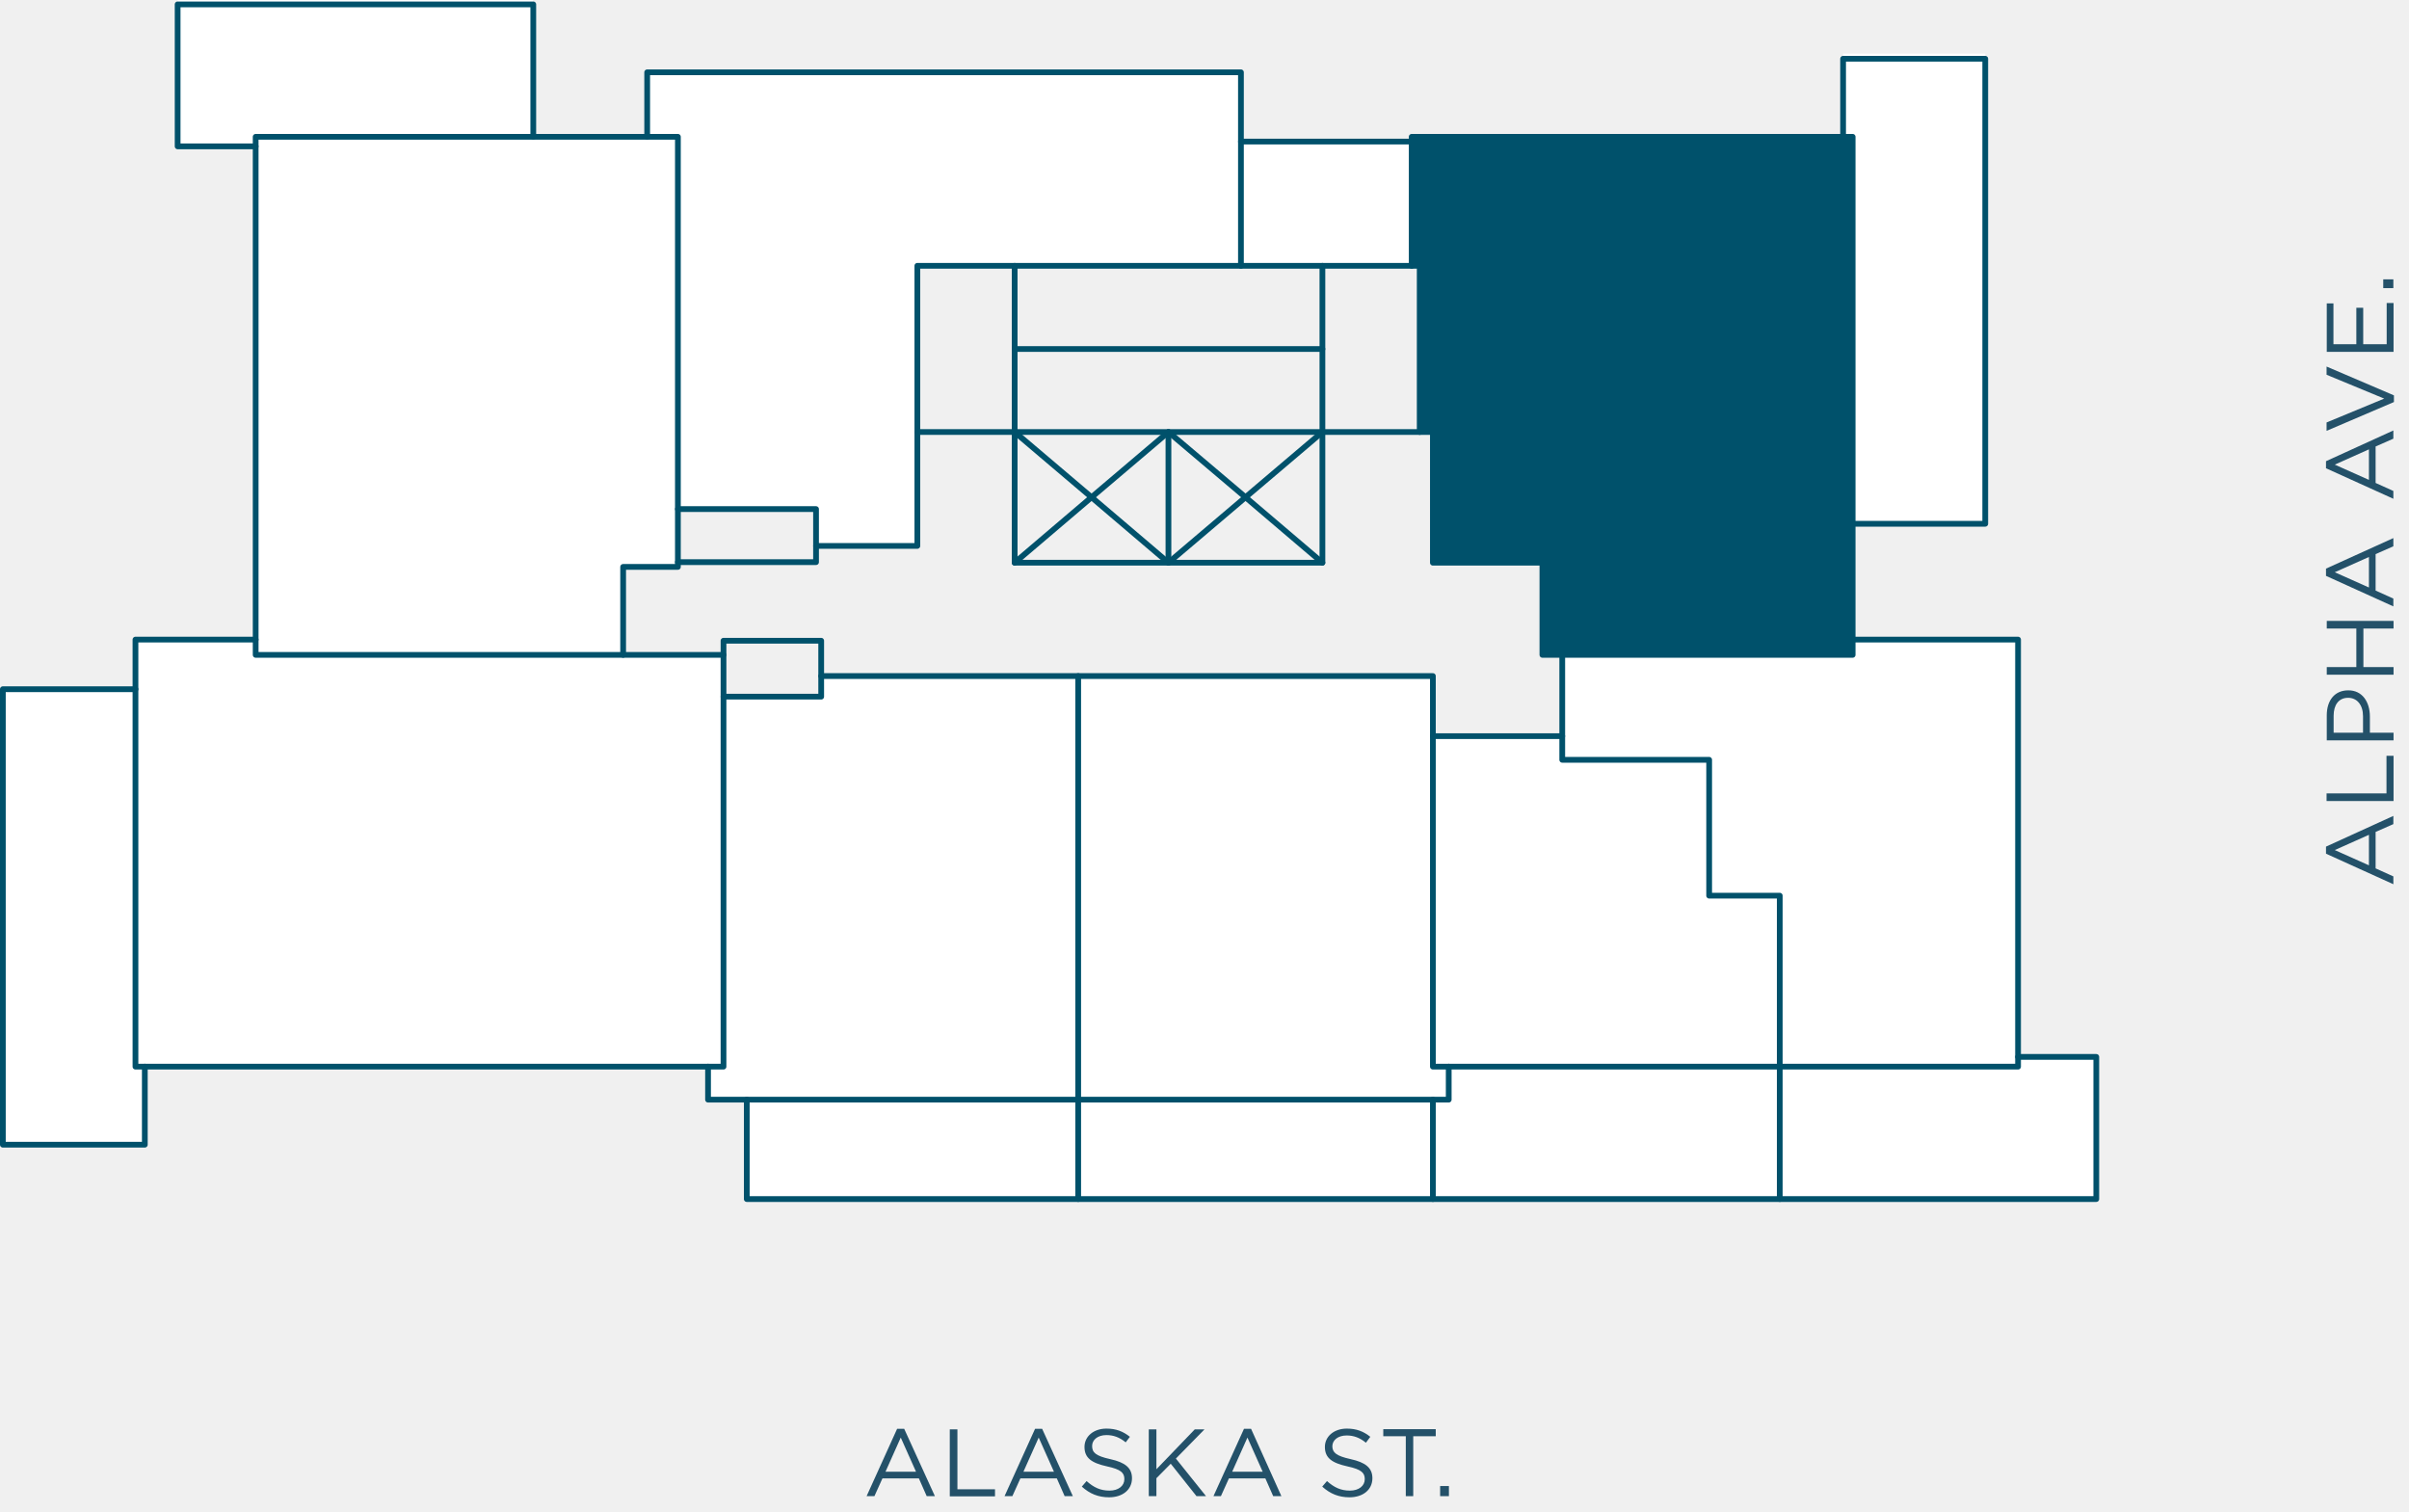
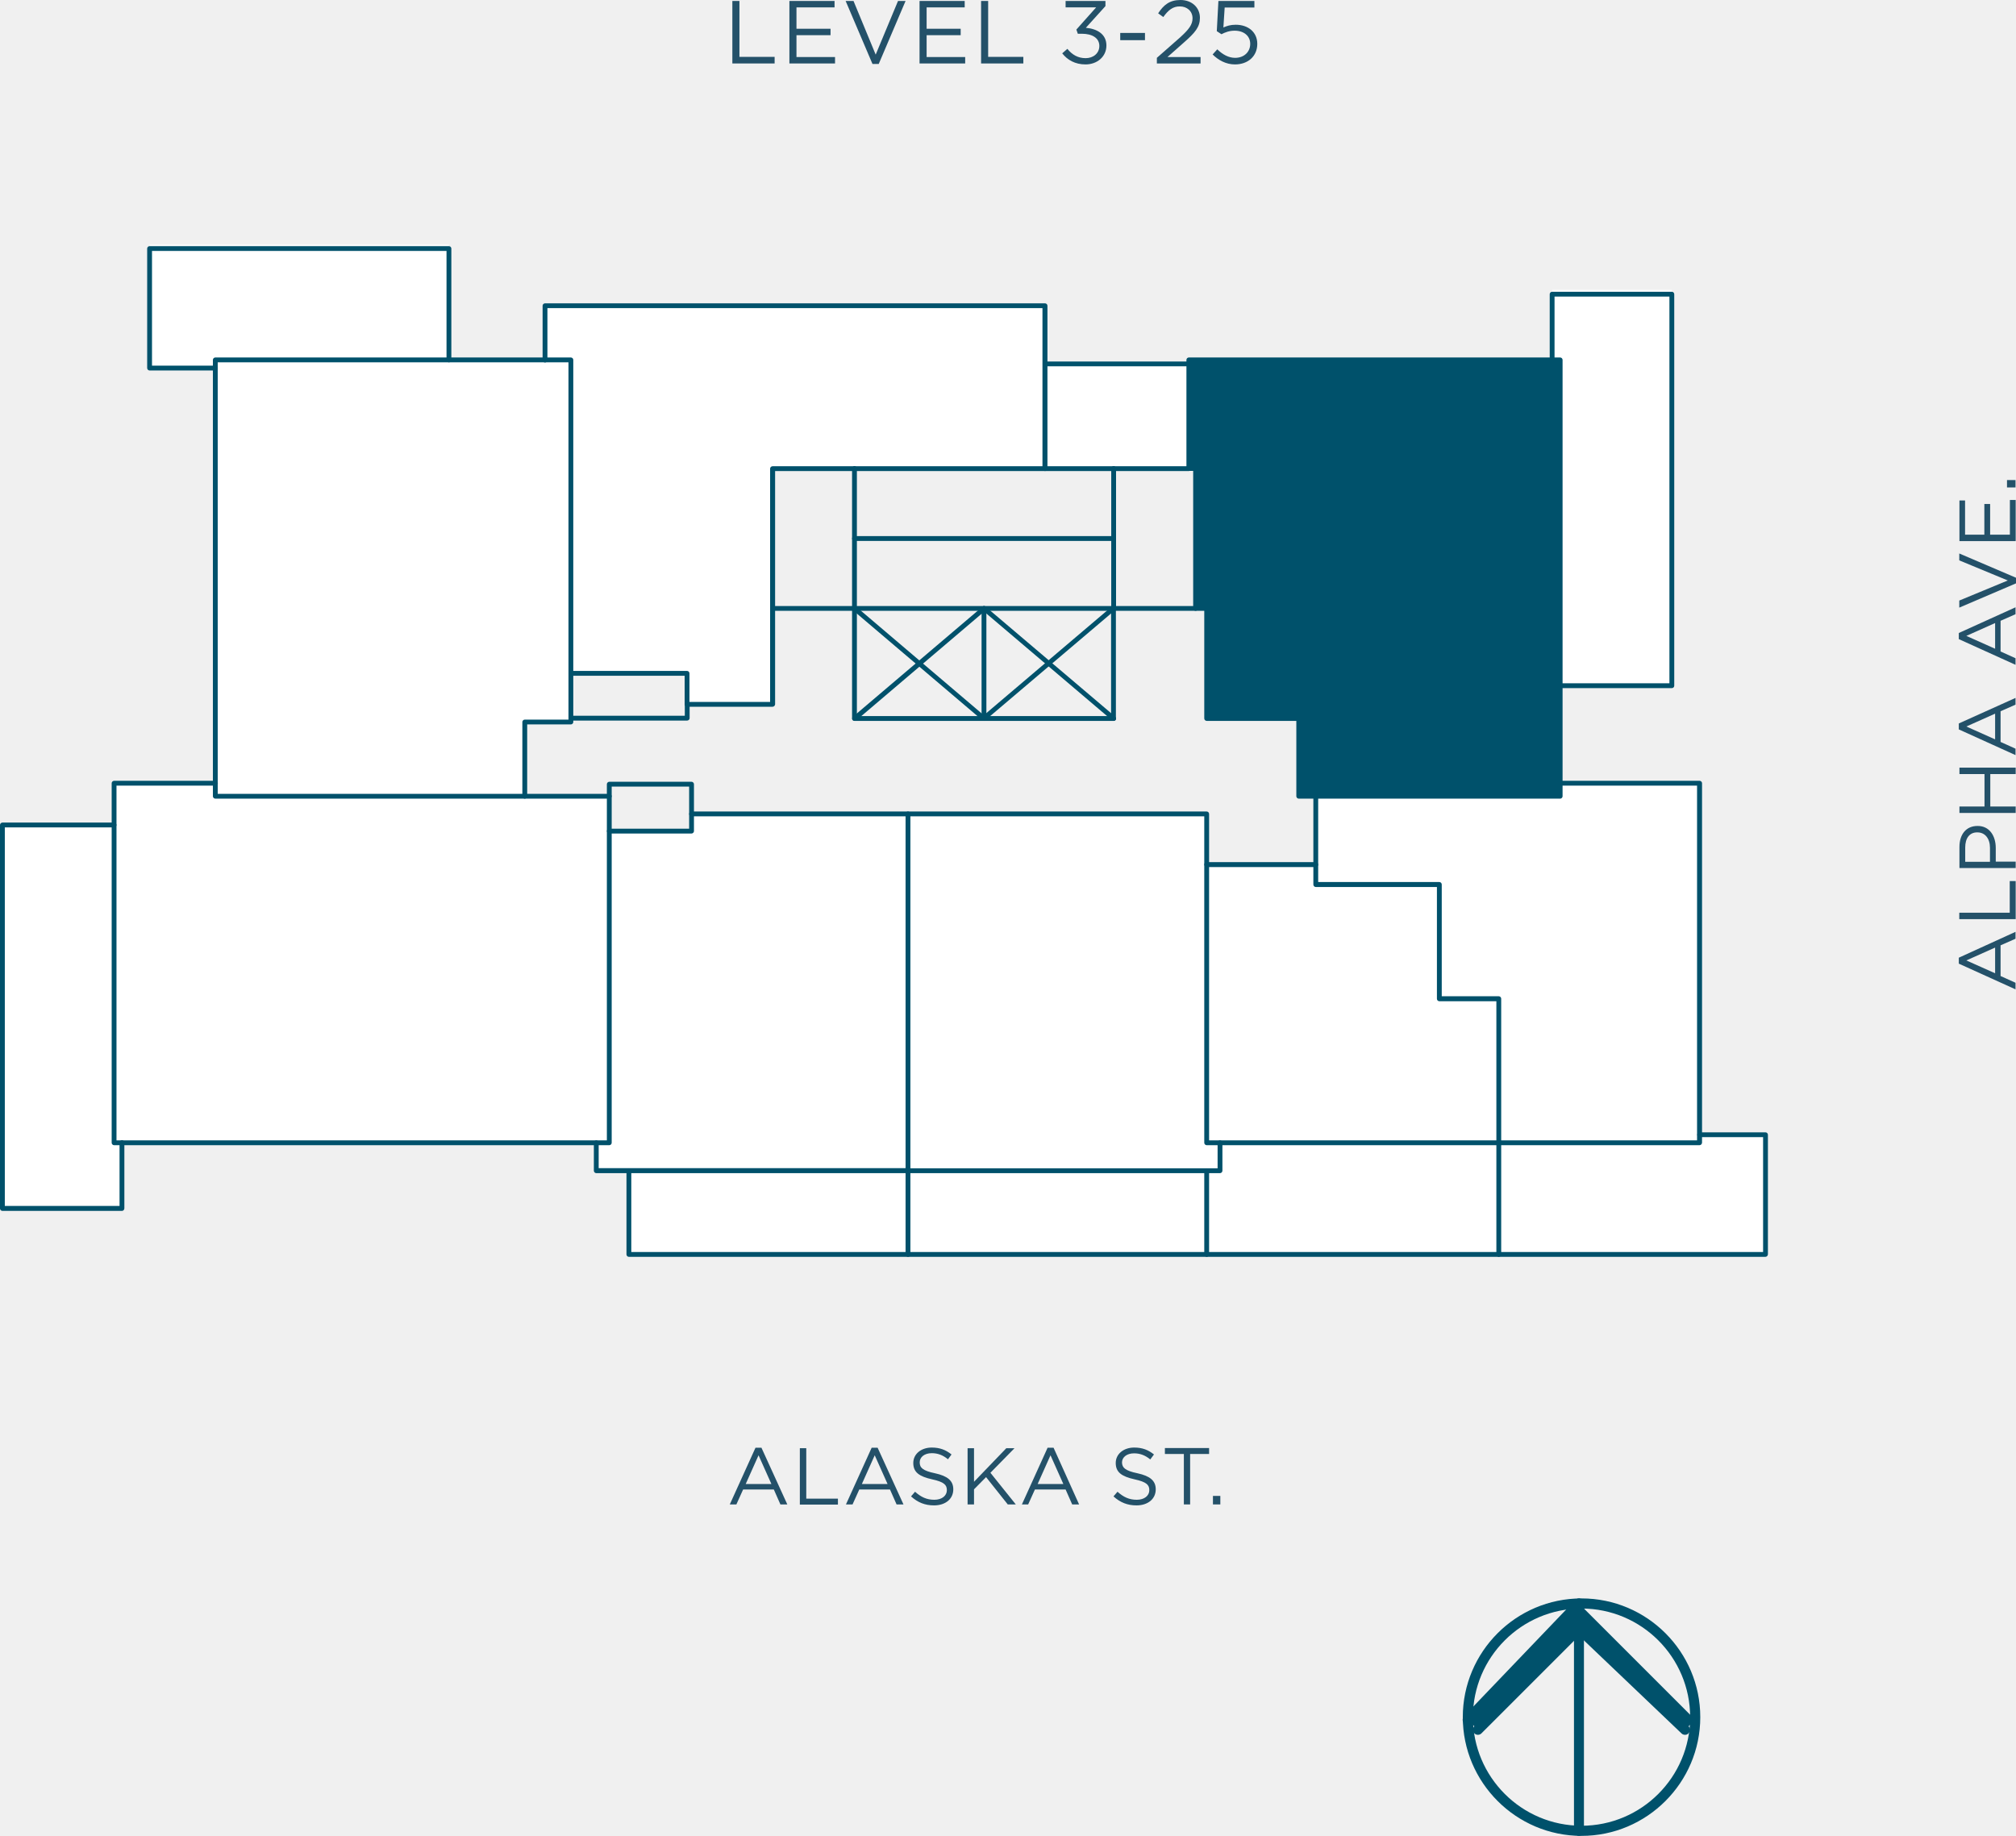
- <svg xmlns="http://www.w3.org/2000/svg" version="1.1" id="Layer_1" x="0px" y="0px" viewBox="0 0 126.26 79.23" style="enable-background:new 0 0 126.26 79.23;" xml:space="preserve">
+ <svg xmlns="http://www.w3.org/2000/svg" version="1.1" id="Layer_1" x="0px" y="0px" viewBox="0 0 125.47 114.27" style="enable-background:new 0 0 125.47 114.27;" xml:space="preserve">
  <style type="text/css">
- 	.st0{fill:#FFFFFF;}
- 	.st1{fill:#00516B;}
- 	.st2{fill:none;stroke:#00516B;stroke-width:0.301;stroke-linecap:round;stroke-linejoin:round;stroke-miterlimit:10;}
- 	.st3{fill:#245169;}
+ 	.st0{enable-background:new    ;}
+ 	.st1{fill:#FFFFFF;}
+ 	.st2{fill:#00516B;}
+ 	.st3{fill:none;stroke:#00516B;stroke-width:0;stroke-linecap:round;stroke-miterlimit:10;}
+ 	.st4{fill:#245169;}
</style>
-   <rect x="9.31" class="st0" width="18.63" height="7.67" />
-   <rect x="65.04" y="7.42" class="st0" width="8.95" height="6.51" />
-   <rect x="96.6" y="2.81" class="st0" width="7.45" height="24.64" />
-   <rect x="39.14" y="55.39" class="st0" width="70.74" height="7.45" />
-   <rect x="0.15" y="36.12" class="st0" width="7.44" height="23.86" />
-   <polygon class="st0" points="37.92,36.51 37.92,55.9 37.11,55.9 7.59,55.9 7.1,55.9 7.1,36.12 7.1,33.52 13.4,33.52 13.4,34.32   32.66,34.32 37.92,34.32 " />
-   <polygon class="st0" points="56.51,35.43 56.51,57.63 39.14,57.63 37.11,57.63 37.11,55.9 37.92,55.9 37.92,36.51 43.04,36.51   43.04,35.43 " />
-   <polygon class="st0" points="75.1,57.63 56.51,57.63 56.51,35.43 75.1,35.43 75.1,38.58 75.1,55.9 75.93,55.9 75.93,57.63 " />
-   <polygon class="st0" points="81.88,39.82 89.58,39.82 89.58,46.94 93.28,46.94 93.28,55.9 75.93,55.9 75.1,55.9 75.1,38.58   81.88,38.58 " />
-   <polygon class="st0" points="105.77,55.39 105.77,55.9 93.28,55.9 93.28,46.94 89.58,46.94 89.58,39.82 81.88,39.82 81.88,38.58   81.88,34.32 97.1,34.32 97.1,33.52 105.77,33.52 " />
-   <polygon class="st1" points="97.1,33.52 97.1,34.32 81.89,34.32 80.84,34.32 80.84,29.49 75.1,29.49 75.1,22.64 74.41,22.64   74.41,13.93 73.99,13.93 73.99,7.42 73.99,7.17 96.6,7.17 97.1,7.17 97.1,27.45 " />
-   <polygon class="st0" points="33.92,3.79 65.04,3.79 65.04,7.42 65.04,13.93 53.18,13.93 48.08,13.93 48.08,22.64 48.08,28.61   42.77,28.61 42.77,26.68 35.53,26.68 35.53,7.17 33.92,7.17 " />
-   <polygon class="st0" points="35.53,29.46 35.53,29.71 32.66,29.71 32.66,34.32 13.4,34.32 13.4,33.52 13.4,7.67 13.4,7.17   27.95,7.17 33.92,7.17 35.53,7.17 35.53,26.68 " />
-   <polyline class="st2" points="56.51,57.63 75.1,57.63 75.93,57.63 75.93,55.9 " />
-   <polyline class="st2" points="75.1,38.58 75.1,35.43 56.51,35.43 " />
-   <polyline class="st2" points="53.18,29.49 57.21,26.06 61.24,22.64 65.28,26.06 69.31,29.49 " />
-   <polyline class="st2" points="53.18,22.64 57.21,26.06 61.24,29.49 65.28,26.06 69.31,22.64 " />
-   <line class="st2" x1="61.24" y1="29.49" x2="61.24" y2="22.64" />
-   <line class="st2" x1="65.04" y1="7.42" x2="73.99" y2="7.42" />
-   <polyline class="st2" points="7.1,36.12 0.15,36.12 0.15,59.99 7.59,59.99 7.59,55.9 " />
-   <polyline class="st2" points="39.14,57.63 39.14,62.84 56.51,62.84 75.1,62.84 93.28,62.84 109.87,62.84 109.87,55.39 105.77,55.39   " />
-   <polyline class="st2" points="13.4,7.67 9.31,7.67 9.31,0.23 27.95,0.23 27.95,7.17 " />
-   <polyline class="st2" points="96.6,7.17 96.6,3.08 104.05,3.08 104.05,27.45 97.1,27.45 " />
-   <line class="st2" x1="56.51" y1="57.63" x2="56.51" y2="62.84" />
-   <line class="st2" x1="75.1" y1="57.63" x2="75.1" y2="62.84" />
-   <polyline class="st2" points="53.18,22.64 53.18,18.29 53.18,13.93 " />
-   <polyline class="st2" points="69.31,22.64 69.31,18.29 69.31,13.93 " />
-   <line class="st2" x1="93.28" y1="62.84" x2="93.28" y2="55.9" />
-   <line class="st2" x1="53.18" y1="22.64" x2="48.08" y2="22.64" />
-   <line class="st2" x1="74.41" y1="22.64" x2="69.31" y2="22.64" />
-   <polyline class="st2" points="65.04,13.93 69.31,13.93 73.99,13.93 " />
-   <polygon class="st2" points="53.18,29.49 61.24,29.49 69.31,29.49 69.31,22.64 61.24,22.64 53.18,22.64 " />
-   <polyline class="st2" points="97.1,33.52 97.1,27.45 97.1,7.17 96.6,7.17 73.99,7.17 73.99,7.42 73.99,13.93 74.41,13.93   74.41,22.64 75.1,22.64 75.1,29.49 80.84,29.49 80.84,34.32 81.89,34.32 " />
-   <polyline class="st2" points="43.04,35.43 43.04,33.58 37.92,33.58 37.92,34.32 " />
-   <polyline class="st2" points="37.11,55.9 37.11,57.63 39.14,57.63 56.51,57.63 56.51,35.43 43.04,35.43 43.04,36.51 37.92,36.51 " />
-   <polyline class="st2" points="13.4,33.52 7.1,33.52 7.1,36.12 7.1,55.9 7.59,55.9 37.11,55.9 37.92,55.9 37.92,36.51 37.92,34.32   32.66,34.32 " />
-   <polyline class="st2" points="35.53,29.46 42.77,29.46 42.77,28.61 " />
-   <polyline class="st2" points="35.53,26.68 42.77,26.68 42.77,28.61 48.08,28.61 48.08,22.64 48.08,13.93 53.19,13.93 65.04,13.93   65.04,7.42 65.04,3.79 33.92,3.79 33.92,7.17 " />
-   <polygon class="st2" points="35.53,26.68 35.53,7.17 33.92,7.17 27.95,7.17 13.4,7.17 13.4,7.67 13.4,33.52 13.4,34.32 32.66,34.32   32.66,29.71 35.53,29.71 35.53,29.47 " />
-   <line class="st2" x1="53.18" y1="18.29" x2="69.31" y2="18.29" />
-   <polyline class="st2" points="81.88,38.58 81.88,34.32 97.1,34.32 97.1,33.52 105.77,33.52 105.77,55.39 105.77,55.9 93.28,55.9 " />
-   <polygon class="st2" points="75.1,38.58 81.88,38.58 81.88,39.82 89.58,39.82 89.58,46.94 93.28,46.94 93.28,55.9 75.93,55.9   75.1,55.9 " />
  <g>
-     <path class="st3" d="M49,78.41h-0.43l-0.41-0.93h-1.91l-0.42,0.93h-0.41l1.6-3.53h0.37L49,78.41z M47.21,75.34l-0.8,1.79h1.6   L47.21,75.34z" />
-     <path class="st3" d="M49.78,74.91h0.4v3.14h1.97v0.37h-2.37V74.91z" />
-     <path class="st3" d="M56.23,78.41H55.8l-0.41-0.93h-1.91l-0.42,0.93h-0.41l1.6-3.53h0.37L56.23,78.41z M54.44,75.34l-0.8,1.79h1.6   L54.44,75.34z" />
-     <path class="st3" d="M58.19,76.47c0.78,0.17,1.14,0.46,1.14,1c0,0.61-0.5,1-1.2,1c-0.56,0-1.01-0.18-1.43-0.56l0.25-0.29   c0.37,0.33,0.72,0.5,1.2,0.5c0.47,0,0.78-0.25,0.78-0.6c0-0.33-0.17-0.51-0.91-0.67c-0.81-0.18-1.18-0.44-1.18-1.02   c0-0.56,0.49-0.96,1.15-0.96c0.51,0,0.88,0.15,1.23,0.43L59,75.59c-0.33-0.27-0.65-0.38-1.01-0.38c-0.46,0-0.75,0.25-0.75,0.57   C57.24,76.12,57.42,76.3,58.19,76.47z" />
-     <path class="st3" d="M63.21,78.41h-0.5l-1.35-1.7l-0.75,0.76v0.94h-0.4v-3.5h0.4V77l2.01-2.09h0.51l-1.5,1.53L63.21,78.41z" />
-     <path class="st3" d="M67.16,78.41h-0.43l-0.41-0.93h-1.91l-0.42,0.93H63.6l1.6-3.53h0.37L67.16,78.41z M65.38,75.34l-0.8,1.79h1.6   L65.38,75.34z" />
-     <path class="st3" d="M70.79,76.47c0.78,0.17,1.14,0.46,1.14,1c0,0.61-0.5,1-1.2,1c-0.56,0-1.01-0.18-1.43-0.56l0.25-0.29   c0.37,0.33,0.72,0.5,1.2,0.5c0.47,0,0.78-0.25,0.78-0.6c0-0.33-0.17-0.51-0.91-0.67c-0.81-0.18-1.18-0.44-1.18-1.02   c0-0.56,0.49-0.96,1.15-0.96c0.51,0,0.88,0.15,1.23,0.43l-0.23,0.31c-0.33-0.27-0.65-0.38-1.01-0.38c-0.46,0-0.75,0.25-0.75,0.57   C69.84,76.12,70.02,76.3,70.79,76.47z" />
-     <path class="st3" d="M74.08,78.41h-0.4v-3.14h-1.18v-0.37h2.75v0.37h-1.18V78.41z" />
-     <path class="st3" d="M75.48,78.41v-0.53h0.46v0.53H75.48z" />
-   </g>
-   <g>
-     <path class="st3" d="M125.44,42.76v0.43l-0.93,0.41v1.91l0.93,0.42v0.41l-3.53-1.6v-0.37L125.44,42.76z M122.37,44.55l1.79,0.8   v-1.6L122.37,44.55z" />
-     <path class="st3" d="M121.94,41.98v-0.4h3.14v-1.97h0.37v2.37H121.94z" />
-     <path class="st3" d="M124.21,37.55v0.85h1.24v0.4h-3.5v-1.31c0-0.79,0.42-1.31,1.12-1.31C123.82,36.17,124.21,36.8,124.21,37.55z    M122.31,37.51v0.89h1.54v-0.87c0-0.58-0.31-0.96-0.78-0.96C122.57,36.57,122.31,36.95,122.31,37.51z" />
-     <path class="st3" d="M123.87,34.96h1.58v0.4h-3.5v-0.4h1.55v-2.02h-1.55v-0.4h3.5v0.4h-1.58V34.96z" />
-     <path class="st3" d="M125.44,28.2v0.43l-0.93,0.41v1.91l0.93,0.42v0.41l-3.53-1.6V29.8L125.44,28.2z M122.37,29.99l1.79,0.8v-1.6   L122.37,29.99z" />
-     <path class="st3" d="M125.44,22.56v0.43l-0.93,0.41v1.91l0.93,0.42v0.41l-3.53-1.6v-0.37L125.44,22.56z M122.37,24.35l1.79,0.8   v-1.6L122.37,24.35z" />
-     <path class="st3" d="M121.94,19.64v-0.43l3.53,1.51v0.35l-3.53,1.51v-0.44l3.02-1.25L121.94,19.64z" />
-     <path class="st3" d="M122.3,15.9v2.14h1.2v-1.91h0.36v1.91h1.23v-2.16h0.36v2.56h-3.5V15.9H122.3z" />
-     <path class="st3" d="M125.44,15.1h-0.53v-0.46h0.53V15.1z" />
+     <g>
+       <g class="st0">
+         <g>
+           <g>
+             <rect x="9.31" y="15.23" class="st1" width="18.63" height="7.67" />
+           </g>
+           <g>
+             <rect x="65.04" y="22.65" class="st1" width="8.95" height="6.51" />
+           </g>
+           <g>
+             <rect x="96.6" y="18.04" class="st1" width="7.45" height="24.64" />
+           </g>
+           <g>
+             <rect x="39.14" y="70.62" class="st1" width="70.74" height="7.45" />
+           </g>
+           <g>
+             <rect x="0.15" y="51.35" class="st1" width="7.44" height="23.86" />
+           </g>
+           <g>
+             <polygon class="st1" points="37.92,51.74 37.92,71.13 37.11,71.13 7.59,71.13 7.1,71.13 7.1,51.35 7.1,48.75 13.4,48.75        13.4,49.56 32.66,49.56 37.92,49.56      " />
+           </g>
+           <g>
+             <polygon class="st1" points="56.51,50.67 56.51,72.87 39.14,72.87 37.11,72.87 37.11,71.13 37.92,71.13 37.92,51.74        43.04,51.74 43.04,50.67      " />
+           </g>
+           <g>
+             <polygon class="st1" points="75.1,72.87 56.51,72.87 56.51,50.67 75.1,50.67 75.1,53.81 75.1,71.13 75.93,71.13 75.93,72.87             " />
+           </g>
+           <g>
+             <polygon class="st1" points="81.88,55.06 89.58,55.06 89.58,62.17 93.28,62.17 93.28,71.13 75.93,71.13 75.1,71.13 75.1,53.81        81.88,53.81      " />
+           </g>
+           <g>
+             <polygon class="st1" points="105.77,70.62 105.77,71.13 93.28,71.13 93.28,62.17 89.58,62.17 89.58,55.06 81.88,55.06        81.88,53.81 81.88,49.56 97.1,49.56 97.1,48.75 105.77,48.75      " />
+           </g>
+           <g>
+             <polygon class="st2" points="97.1,48.75 97.1,49.56 81.88,49.56 80.84,49.56 80.84,44.72 75.1,44.72 75.1,37.87 74.41,37.87        74.41,29.17 73.99,29.17 73.99,22.65 73.99,22.4 96.6,22.4 97.1,22.4 97.1,42.68      " />
+           </g>
+           <g>
+             <polygon class="st1" points="33.92,19.02 65.04,19.02 65.04,22.65 65.04,29.17 53.18,29.17 48.08,29.17 48.08,37.87        48.08,43.84 42.77,43.84 42.77,41.91 35.53,41.91 35.53,22.4 33.92,22.4      " />
+           </g>
+           <g>
+             <polygon class="st1" points="35.53,44.7 35.53,44.94 32.66,44.94 32.66,49.56 13.4,49.56 13.4,48.75 13.4,22.91 13.4,22.4        27.95,22.4 33.92,22.4 35.53,22.4 35.53,41.91      " />
+           </g>
+           <g>
+             <path class="st2" d="M75.93,73.02H56.51c-0.08,0-0.15-0.07-0.15-0.15s0.07-0.15,0.15-0.15h19.27v-1.59       c0-0.08,0.07-0.15,0.15-0.15s0.15,0.07,0.15,0.15v1.74C76.08,72.95,76.01,73.02,75.93,73.02z" />
+           </g>
+           <g>
+             <path class="st2" d="M75.1,53.96c-0.08,0-0.15-0.07-0.15-0.15v-3H56.51c-0.08,0-0.15-0.07-0.15-0.15s0.07-0.15,0.15-0.15H75.1       c0.08,0,0.15,0.07,0.15,0.15v3.15C75.25,53.9,75.18,53.96,75.1,53.96z" />
+           </g>
+           <g>
+             <path class="st2" d="M53.18,44.87c-0.04,0-0.08-0.02-0.11-0.05c-0.05-0.06-0.05-0.16,0.02-0.21l8.06-6.85       c0.06-0.05,0.14-0.05,0.19,0l8.07,6.85c0.06,0.05,0.07,0.15,0.02,0.21s-0.15,0.07-0.21,0.02l-7.97-6.77l-7.96,6.77       C53.25,44.86,53.22,44.87,53.18,44.87z" />
+           </g>
+           <g>
+             <path class="st2" d="M61.24,44.87c-0.03,0-0.07-0.01-0.1-0.04l-8.06-6.85c-0.06-0.05-0.07-0.15-0.02-0.21       c0.05-0.06,0.15-0.07,0.21-0.02l7.96,6.77l7.97-6.77c0.06-0.05,0.16-0.05,0.21,0.02s0.05,0.16-0.02,0.21l-8.07,6.85       C61.31,44.86,61.28,44.87,61.24,44.87z" />
+           </g>
+           <g>
+             <path class="st2" d="M61.24,44.87c-0.08,0-0.15-0.07-0.15-0.15v-6.85c0-0.08,0.07-0.15,0.15-0.15s0.15,0.07,0.15,0.15v6.85       C61.39,44.8,61.32,44.87,61.24,44.87z" />
+           </g>
+           <g>
+             <path class="st2" d="M73.99,22.8h-8.95c-0.08,0-0.15-0.07-0.15-0.15s0.07-0.15,0.15-0.15h8.95c0.08,0,0.15,0.07,0.15,0.15       S74.07,22.8,73.99,22.8z" />
+           </g>
+           <g>
+             <path class="st2" d="M7.59,75.37H0.15C0.07,75.37,0,75.3,0,75.22V51.35c0-0.08,0.07-0.15,0.15-0.15H7.1       c0.08,0,0.15,0.07,0.15,0.15S7.18,51.5,7.1,51.5H0.3v23.56h7.14v-3.94c0-0.08,0.07-0.15,0.15-0.15s0.15,0.07,0.15,0.15v4.09       C7.74,75.3,7.67,75.37,7.59,75.37z" />
+           </g>
+           <g>
+             <path class="st2" d="M109.87,78.23H39.14c-0.08,0-0.15-0.07-0.15-0.15v-5.21c0-0.08,0.07-0.15,0.15-0.15s0.15,0.07,0.15,0.15       v5.06h70.44v-7.15h-3.95c-0.08,0-0.15-0.07-0.15-0.15s0.07-0.15,0.15-0.15h4.1c0.08,0,0.15,0.07,0.15,0.15v7.45       C110.02,78.16,109.96,78.23,109.87,78.23z" />
+           </g>
+           <g>
+             <path class="st2" d="M13.4,23.06H9.31c-0.08,0-0.15-0.07-0.15-0.15v-7.44c0-0.08,0.07-0.15,0.15-0.15h18.63       c0.08,0,0.15,0.07,0.15,0.15v6.93c0,0.08-0.07,0.15-0.15,0.15s-0.15-0.07-0.15-0.15v-6.78H9.46v7.14h3.94       c0.08,0,0.15,0.07,0.15,0.15S13.49,23.06,13.4,23.06z" />
+           </g>
+           <g>
+             <path class="st2" d="M104.05,42.83H97.1c-0.08,0-0.15-0.07-0.15-0.15s0.07-0.15,0.15-0.15h6.8V18.46h-7.15v3.94       c0,0.08-0.07,0.15-0.15,0.15s-0.15-0.07-0.15-0.15v-4.09c0-0.08,0.07-0.15,0.15-0.15h7.45c0.08,0,0.15,0.07,0.15,0.15v24.37       C104.2,42.77,104.13,42.83,104.05,42.83z" />
+           </g>
+           <g>
+             <path class="st2" d="M56.51,78.23c-0.08,0-0.15-0.07-0.15-0.15v-5.21c0-0.08,0.07-0.15,0.15-0.15s0.15,0.07,0.15,0.15v5.21       C56.66,78.16,56.6,78.23,56.51,78.23z" />
+           </g>
+           <g>
+             <path class="st2" d="M75.1,78.23c-0.08,0-0.15-0.07-0.15-0.15v-5.21c0-0.08,0.07-0.15,0.15-0.15s0.15,0.07,0.15,0.15v5.21       C75.25,78.16,75.18,78.23,75.1,78.23z" />
+           </g>
+           <g>
+             <path class="st2" d="M53.18,38.02c-0.08,0-0.15-0.07-0.15-0.15v-8.71c0-0.08,0.07-0.15,0.15-0.15s0.15,0.07,0.15,0.15v8.71       C53.33,37.96,53.27,38.02,53.18,38.02z" />
+           </g>
+           <g>
+             <path class="st2" d="M69.31,38.02c-0.08,0-0.15-0.07-0.15-0.15v-8.71c0-0.08,0.07-0.15,0.15-0.15s0.15,0.07,0.15,0.15v8.71       C69.46,37.96,69.39,38.02,69.31,38.02z" />
+           </g>
+           <g>
+             <path class="st2" d="M93.28,78.23c-0.08,0-0.15-0.07-0.15-0.15v-6.95c0-0.08,0.07-0.15,0.15-0.15s0.15,0.07,0.15,0.15v6.95       C93.43,78.16,93.36,78.23,93.28,78.23z" />
+           </g>
+           <g>
+             <path class="st2" d="M53.18,38.02h-5.1c-0.08,0-0.15-0.07-0.15-0.15s0.07-0.15,0.15-0.15h5.1c0.08,0,0.15,0.07,0.15,0.15       S53.27,38.02,53.18,38.02z" />
+           </g>
+           <g>
+             <path class="st2" d="M74.41,38.02h-5.1c-0.08,0-0.15-0.07-0.15-0.15s0.07-0.15,0.15-0.15h5.1c0.08,0,0.15,0.07,0.15,0.15       S74.49,38.02,74.41,38.02z" />
+           </g>
+           <g>
+             <path class="st2" d="M73.99,29.32h-8.95c-0.08,0-0.15-0.07-0.15-0.15s0.07-0.15,0.15-0.15h8.95c0.08,0,0.15,0.07,0.15,0.15       S74.07,29.32,73.99,29.32z" />
+           </g>
+           <g>
+             <path class="st2" d="M69.31,44.87H53.18c-0.08,0-0.15-0.07-0.15-0.15v-6.85c0-0.08,0.07-0.15,0.15-0.15h16.12       c0.08,0,0.15,0.07,0.15,0.15v6.85C69.46,44.8,69.39,44.87,69.31,44.87z M53.33,44.57h15.82v-6.55H53.33V44.57z" />
+           </g>
+           <g>
+             <path class="st2" d="M81.88,49.71h-1.05c-0.08,0-0.15-0.07-0.15-0.15v-4.69H75.1c-0.08,0-0.15-0.07-0.15-0.15v-6.7h-0.54       c-0.08,0-0.15-0.07-0.15-0.15v-8.56h-0.27c-0.08,0-0.15-0.07-0.15-0.15V22.4c0-0.08,0.07-0.15,0.15-0.15H97.1       c0.08,0,0.15,0.07,0.15,0.15v26.35c0,0.08-0.07,0.15-0.15,0.15s-0.15-0.07-0.15-0.15v-26.2H74.14v6.46h0.27       c0.08,0,0.15,0.07,0.15,0.15v8.56h0.54c0.08,0,0.15,0.07,0.15,0.15v6.7h5.59c0.08,0,0.15,0.07,0.15,0.15v4.69h0.9       c0.08,0,0.15,0.07,0.15,0.15S81.97,49.71,81.88,49.71z" />
+           </g>
+           <g>
+             <path class="st2" d="M43.04,50.82c-0.08,0-0.15-0.07-0.15-0.15v-1.71h-4.82v0.6c0,0.08-0.07,0.15-0.15,0.15       s-0.15-0.07-0.15-0.15v-0.75c0-0.08,0.07-0.15,0.15-0.15h5.12c0.08,0,0.15,0.07,0.15,0.15v1.86       C43.19,50.75,43.13,50.82,43.04,50.82z" />
+           </g>
+           <g>
+             <path class="st2" d="M56.51,73.02h-19.4c-0.08,0-0.15-0.07-0.15-0.15v-1.74c0-0.08,0.07-0.15,0.15-0.15s0.15,0.07,0.15,0.15       v1.58h19.1v-21.9H43.19v0.92c0,0.08-0.07,0.15-0.15,0.15h-5.12c-0.08,0-0.15-0.07-0.15-0.15s0.07-0.15,0.15-0.15h4.97v-0.92       c0-0.08,0.07-0.15,0.15-0.15h13.47c0.08,0,0.15,0.07,0.15,0.15v22.2C56.66,72.95,56.6,73.02,56.51,73.02z" />
+           </g>
+           <g>
+             <path class="st2" d="M37.92,71.28H7.1c-0.08,0-0.15-0.07-0.15-0.15V48.75c0-0.08,0.07-0.15,0.15-0.15h6.31       c0.08,0,0.15,0.07,0.15,0.15s-0.07,0.15-0.15,0.15H7.25v22.08h30.52V49.71h-5.11c-0.08,0-0.15-0.07-0.15-0.15       s0.07-0.15,0.15-0.15h5.26c0.08,0,0.15,0.07,0.15,0.15v21.57C38.07,71.21,38,71.28,37.92,71.28z" />
+           </g>
+           <g>
+             <path class="st2" d="M42.77,44.85h-7.23c-0.08,0-0.15-0.07-0.15-0.15s0.07-0.15,0.15-0.15h7.08v-0.71       c0-0.08,0.07-0.15,0.15-0.15s0.15,0.07,0.15,0.15v0.86C42.92,44.78,42.85,44.85,42.77,44.85z" />
+           </g>
+           <g>
+             <path class="st2" d="M48.08,43.99h-5.32c-0.08,0-0.15-0.07-0.15-0.15v-1.78h-7.08c-0.08,0-0.15-0.07-0.15-0.15       s0.07-0.15,0.15-0.15h7.23c0.08,0,0.15,0.07,0.15,0.15v1.78h5.02V29.17c0-0.08,0.07-0.15,0.15-0.15h16.8v-9.84H34.07v3.23       c0,0.08-0.07,0.15-0.15,0.15s-0.15-0.07-0.15-0.15v-3.38c0-0.08,0.07-0.15,0.15-0.15h31.12c0.08,0,0.15,0.07,0.15,0.15v10.14       c0,0.08-0.07,0.15-0.15,0.15h-16.8v14.52C48.23,43.92,48.17,43.99,48.08,43.99z" />
+           </g>
+           <g>
+             <path class="st2" d="M32.66,49.71H13.4c-0.08,0-0.15-0.07-0.15-0.15V22.4c0-0.08,0.07-0.15,0.15-0.15h22.13       c0.08,0,0.15,0.07,0.15,0.15v22.54c0,0.08-0.07,0.15-0.15,0.15h-2.72v4.47C32.81,49.64,32.74,49.71,32.66,49.71z M13.55,49.41       h18.96v-4.47c0-0.08,0.07-0.15,0.15-0.15h2.72V22.55H13.55V49.41z" />
+           </g>
+           <g>
+             <path class="st2" d="M69.31,33.67H53.18c-0.08,0-0.15-0.07-0.15-0.15s0.07-0.15,0.15-0.15h16.12c0.08,0,0.15,0.07,0.15,0.15       S69.39,33.67,69.31,33.67z" />
+           </g>
+           <g>
+             <path class="st2" d="M105.77,71.28H93.28c-0.08,0-0.15-0.07-0.15-0.15s0.07-0.15,0.15-0.15h12.34V48.9h-8.37v0.66       c0,0.08-0.07,0.15-0.15,0.15H82.04v4.11c0,0.08-0.07,0.15-0.15,0.15s-0.15-0.07-0.15-0.15v-4.26c0-0.08,0.07-0.15,0.15-0.15       h15.07v-0.66c0-0.08,0.07-0.15,0.15-0.15h8.67c0.08,0,0.15,0.07,0.15,0.15v22.38C105.92,71.21,105.86,71.28,105.77,71.28z" />
+           </g>
+           <g>
+             <path class="st2" d="M93.28,71.28H75.1c-0.08,0-0.15-0.07-0.15-0.15V53.81c0-0.08,0.07-0.15,0.15-0.15h6.79       c0.08,0,0.15,0.07,0.15,0.15v1.09h7.54c0.08,0,0.15,0.07,0.15,0.15v6.96h3.55c0.08,0,0.15,0.07,0.15,0.15v8.96       C93.43,71.21,93.36,71.28,93.28,71.28z M75.25,70.98h17.88v-8.66h-3.55c-0.08,0-0.15-0.07-0.15-0.15v-6.96h-7.54       c-0.08,0-0.15-0.07-0.15-0.15v-1.09h-6.49V70.98z" />
+           </g>
+           <g>
+             <path class="st2" d="M98.27,114.27c-0.17,0-0.31-0.14-0.31-0.31V99.81c0-0.17,0.14-0.31,0.31-0.31s0.31,0.14,0.31,0.31v14.15       C98.59,114.13,98.44,114.27,98.27,114.27z" />
+           </g>
+           <g>
+             <path class="st2" d="M104.87,107.98c-0.08,0-0.16-0.03-0.22-0.09l-6.6-6.29c-0.13-0.12-0.13-0.32-0.01-0.44       c0.12-0.13,0.32-0.13,0.44-0.01l6.6,6.29c0.13,0.12,0.13,0.32,0.01,0.44C105.04,107.95,104.96,107.98,104.87,107.98z" />
+           </g>
+           <g>
+             <path class="st2" d="M98.27,99.81l6.6,7.86l-6.6-6.29V99.81z M105.5,107.04l-7.23-7.23l6.6,7.86L105.5,107.04z" />
+           </g>
+           <g>
+             <path class="st3" d="M98.27,99.81l6.6,7.86l-6.6-6.29V99.81z M105.5,107.04l-7.23-7.23l6.6,7.86L105.5,107.04z" />
+           </g>
+           <g>
+             <g>
+               <path class="st2" d="M98.43,114.27c-4.07,0-7.39-3.32-7.39-7.39s3.31-7.39,7.39-7.39s7.39,3.32,7.39,7.39        S102.5,114.27,98.43,114.27z M98.43,100.12c-3.73,0-6.76,3.03-6.76,6.76s3.03,6.76,6.76,6.76s6.76-3.03,6.76-6.76        S102.16,100.12,98.43,100.12z" />
+             </g>
+           </g>
+           <g>
+             <path class="st2" d="M91.35,107.36c-0.08,0-0.16-0.03-0.22-0.09c-0.13-0.12-0.13-0.32-0.01-0.45l6.92-7.23       c0.12-0.12,0.32-0.13,0.44-0.01c0.13,0.12,0.13,0.32,0.01,0.45l-6.92,7.23C91.52,107.32,91.44,107.36,91.35,107.36z" />
+           </g>
+           <g>
+             <path class="st2" d="M91.98,107.98c-0.08,0-0.16-0.03-0.22-0.09c-0.12-0.12-0.12-0.32,0-0.45l6.29-6.29       c0.12-0.12,0.32-0.12,0.44,0c0.12,0.12,0.12,0.32,0,0.45l-6.29,6.29C92.14,107.95,92.06,107.98,91.98,107.98z" />
+           </g>
+           <g>
+             <path class="st2" d="M98.27,99.81l-6.29,7.86l6.29-6.29V99.81z M91.35,107.04l6.92-7.23l-6.29,7.86L91.35,107.04z" />
+           </g>
+           <g>
+             <path class="st3" d="M98.27,99.81l-6.29,7.86l6.29-6.29V99.81z M91.35,107.04l6.92-7.23l-6.29,7.86L91.35,107.04z" />
+           </g>
+           <g>
+             <path class="st4" d="M45.58,0.06h0.44v3.48h2.19v0.41h-2.63V0.06z" />
+             <path class="st4" d="M51.94,0.46h-2.37v1.33h2.12v0.4h-2.12v1.36h2.4v0.4h-2.84V0.06h2.81V0.46z" />
+             <path class="st4" d="M55.89,0.06h0.47l-1.67,3.92H54.3l-1.67-3.92h0.49L54.5,3.4L55.89,0.06z" />
+             <path class="st4" d="M60.04,0.46h-2.37v1.33h2.12v0.4h-2.12v1.36h2.4v0.4h-2.84V0.06h2.81V0.46z" />
+             <path class="st4" d="M61.06,0.06h0.44v3.48h2.19v0.41h-2.63V0.06z" />
+             <path class="st4" d="M66.32,0.45V0.06h2.48v0.32l-1.22,1.35c0.68,0.06,1.28,0.38,1.28,1.1c0,0.7-0.58,1.18-1.3,1.18       c-0.65,0-1.13-0.28-1.45-0.69l0.32-0.28c0.3,0.37,0.66,0.58,1.14,0.58c0.47,0,0.85-0.3,0.85-0.76c0-0.49-0.44-0.76-1.09-0.76       h-0.25l-0.09-0.26l1.23-1.38H66.32z" />
+             <path class="st4" d="M69.72,2.5V2.05h1.54V2.5H69.72z" />
+             <path class="st4" d="M72.4,1.06l-0.32-0.23C72.42,0.31,72.79,0,73.47,0c0.71,0,1.21,0.47,1.21,1.11c0,0.57-0.3,0.92-0.98,1.52       l-1.04,0.92h2.06v0.4H72V3.6l1.41-1.24c0.59-0.53,0.81-0.83,0.81-1.22c0-0.46-0.36-0.74-0.78-0.74       C73,0.39,72.71,0.63,72.4,1.06z" />
+             <path class="st4" d="M75.83,0.06h2.24v0.41h-1.85l-0.08,1.24c0.23-0.1,0.44-0.17,0.77-0.17c0.76,0,1.34,0.45,1.34,1.19       c0,0.77-0.58,1.28-1.39,1.28c-0.56,0-1.04-0.27-1.39-0.62l0.29-0.32c0.34,0.33,0.71,0.53,1.11,0.53c0.56,0,0.94-0.37,0.94-0.87       c0-0.49-0.39-0.82-0.97-0.82c-0.33,0-0.59,0.1-0.82,0.22l-0.29-0.19L75.83,0.06z" />
+           </g>
+           <g>
+             <path class="st4" d="M49,93.64h-0.43l-0.41-0.93h-1.91l-0.42,0.93h-0.41l1.6-3.53h0.37L49,93.64z M47.21,90.58l-0.8,1.79h1.6       L47.21,90.58z" />
+             <path class="st4" d="M49.78,90.14h0.4v3.14h1.97v0.37h-2.37V90.14z" />
+             <path class="st4" d="M56.23,93.64H55.8l-0.41-0.93h-1.91l-0.42,0.93h-0.41l1.6-3.53h0.37L56.23,93.64z M54.44,90.58l-0.8,1.79       h1.6L54.44,90.58z" />
+             <path class="st4" d="M58.19,91.7c0.78,0.17,1.14,0.46,1.14,1c0,0.61-0.5,1-1.2,1c-0.56,0-1.01-0.18-1.43-0.56l0.25-0.29       c0.37,0.33,0.72,0.5,1.2,0.5c0.47,0,0.78-0.25,0.78-0.6c0-0.33-0.18-0.51-0.91-0.67c-0.81-0.18-1.18-0.44-1.18-1.02       c0-0.56,0.49-0.96,1.15-0.96c0.51,0,0.88,0.15,1.23,0.43L59,90.83c-0.33-0.27-0.65-0.38-1.01-0.38c-0.46,0-0.75,0.25-0.75,0.57       C57.24,91.35,57.42,91.54,58.19,91.7z" />
+             <path class="st4" d="M63.22,93.64h-0.5l-1.35-1.7l-0.75,0.76v0.94h-0.4v-3.5h0.4v2.09l2.01-2.09h0.51l-1.5,1.53L63.22,93.64z" />
+             <path class="st4" d="M67.16,93.64h-0.43l-0.41-0.93h-1.91l-0.42,0.93H63.6l1.6-3.53h0.37L67.16,93.64z M65.38,90.58l-0.8,1.79       h1.6L65.38,90.58z" />
+             <path class="st4" d="M70.79,91.7c0.78,0.17,1.14,0.46,1.14,1c0,0.61-0.5,1-1.2,1c-0.56,0-1.01-0.18-1.43-0.56l0.25-0.29       c0.37,0.33,0.72,0.5,1.2,0.5c0.47,0,0.78-0.25,0.78-0.6c0-0.33-0.18-0.51-0.91-0.67c-0.81-0.18-1.18-0.44-1.18-1.02       c0-0.56,0.49-0.96,1.15-0.96c0.51,0,0.88,0.15,1.23,0.43l-0.23,0.31c-0.33-0.27-0.65-0.38-1.01-0.38       c-0.46,0-0.75,0.25-0.75,0.57C69.84,91.35,70.02,91.54,70.79,91.7z" />
+             <path class="st4" d="M74.08,93.64h-0.4v-3.14h-1.18v-0.37h2.75v0.37h-1.18V93.64z" />
+             <path class="st4" d="M75.49,93.64v-0.53h0.46v0.53H75.49z" />
+           </g>
+           <g>
+             <path class="st4" d="M125.44,58v0.43l-0.93,0.41v1.91l0.93,0.42v0.41l-3.53-1.6v-0.37L125.44,58z M122.38,59.78l1.79,0.8v-1.6       L122.38,59.78z" />
+             <path class="st4" d="M121.94,57.21v-0.4h3.14v-1.97h0.37v2.37H121.94z" />
+             <path class="st4" d="M124.21,52.78v0.85h1.24v0.4h-3.5v-1.31c0-0.79,0.42-1.31,1.12-1.31       C123.82,51.4,124.21,52.03,124.21,52.78z M122.31,52.75v0.89h1.54v-0.87c0-0.58-0.31-0.96-0.78-0.96       C122.57,51.8,122.31,52.18,122.31,52.75z" />
+             <path class="st4" d="M123.87,50.2h1.58v0.4h-3.5v-0.4h1.56v-2.02h-1.56v-0.4h3.5v0.4h-1.58V50.2z" />
+             <path class="st4" d="M125.44,43.44v0.42l-0.93,0.41v1.91l0.93,0.42V47l-3.53-1.6v-0.37L125.44,43.44z M122.38,45.22l1.79,0.8       v-1.6L122.38,45.22z" />
+             <path class="st4" d="M125.44,37.8v0.43l-0.93,0.41v1.91l0.93,0.42v0.41l-3.53-1.6V39.4L125.44,37.8z M122.38,39.58l1.79,0.8       v-1.6L122.38,39.58z" />
+             <path class="st4" d="M121.94,34.88v-0.43l3.53,1.51v0.35l-3.53,1.51v-0.44l3.02-1.25L121.94,34.88z" />
+             <path class="st4" d="M122.3,31.14v2.14h1.2v-1.91h0.36v1.91h1.23v-2.16h0.36v2.56h-3.5v-2.53H122.3z" />
+             <path class="st4" d="M125.44,30.34h-0.53v-0.46h0.53V30.34z" />
+           </g>
+         </g>
+       </g>
+     </g>
  </g>
</svg>
